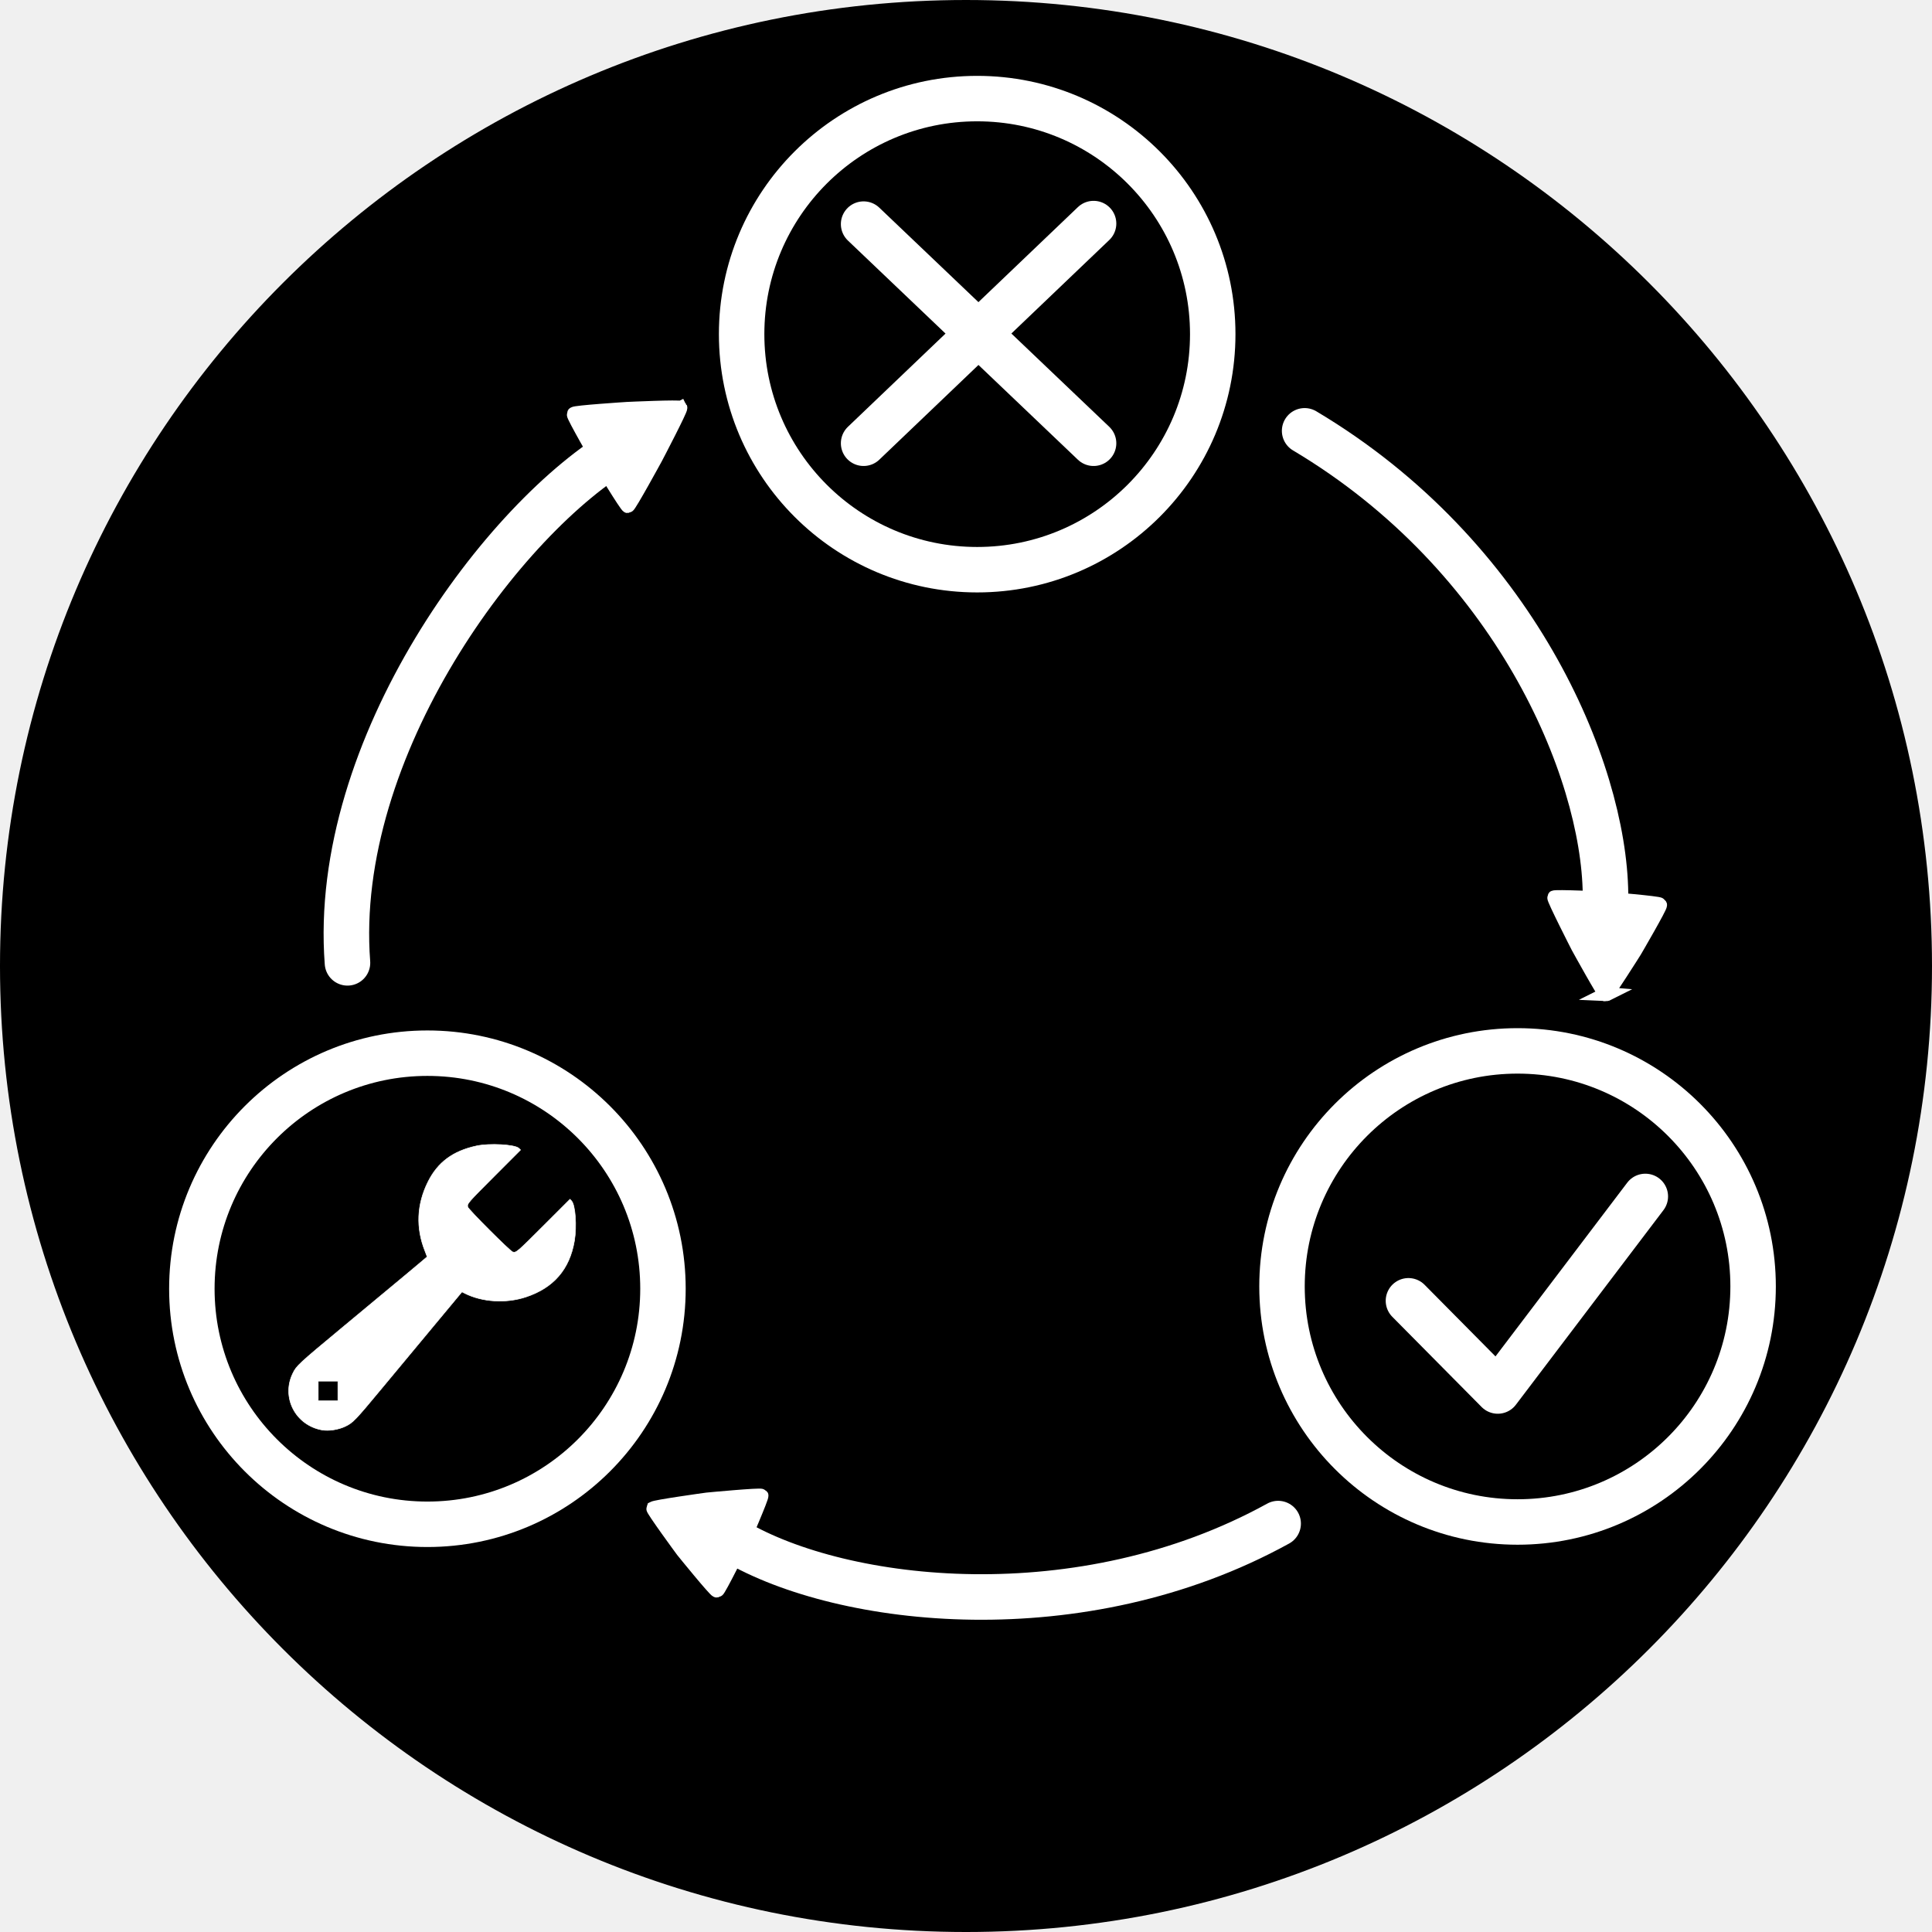
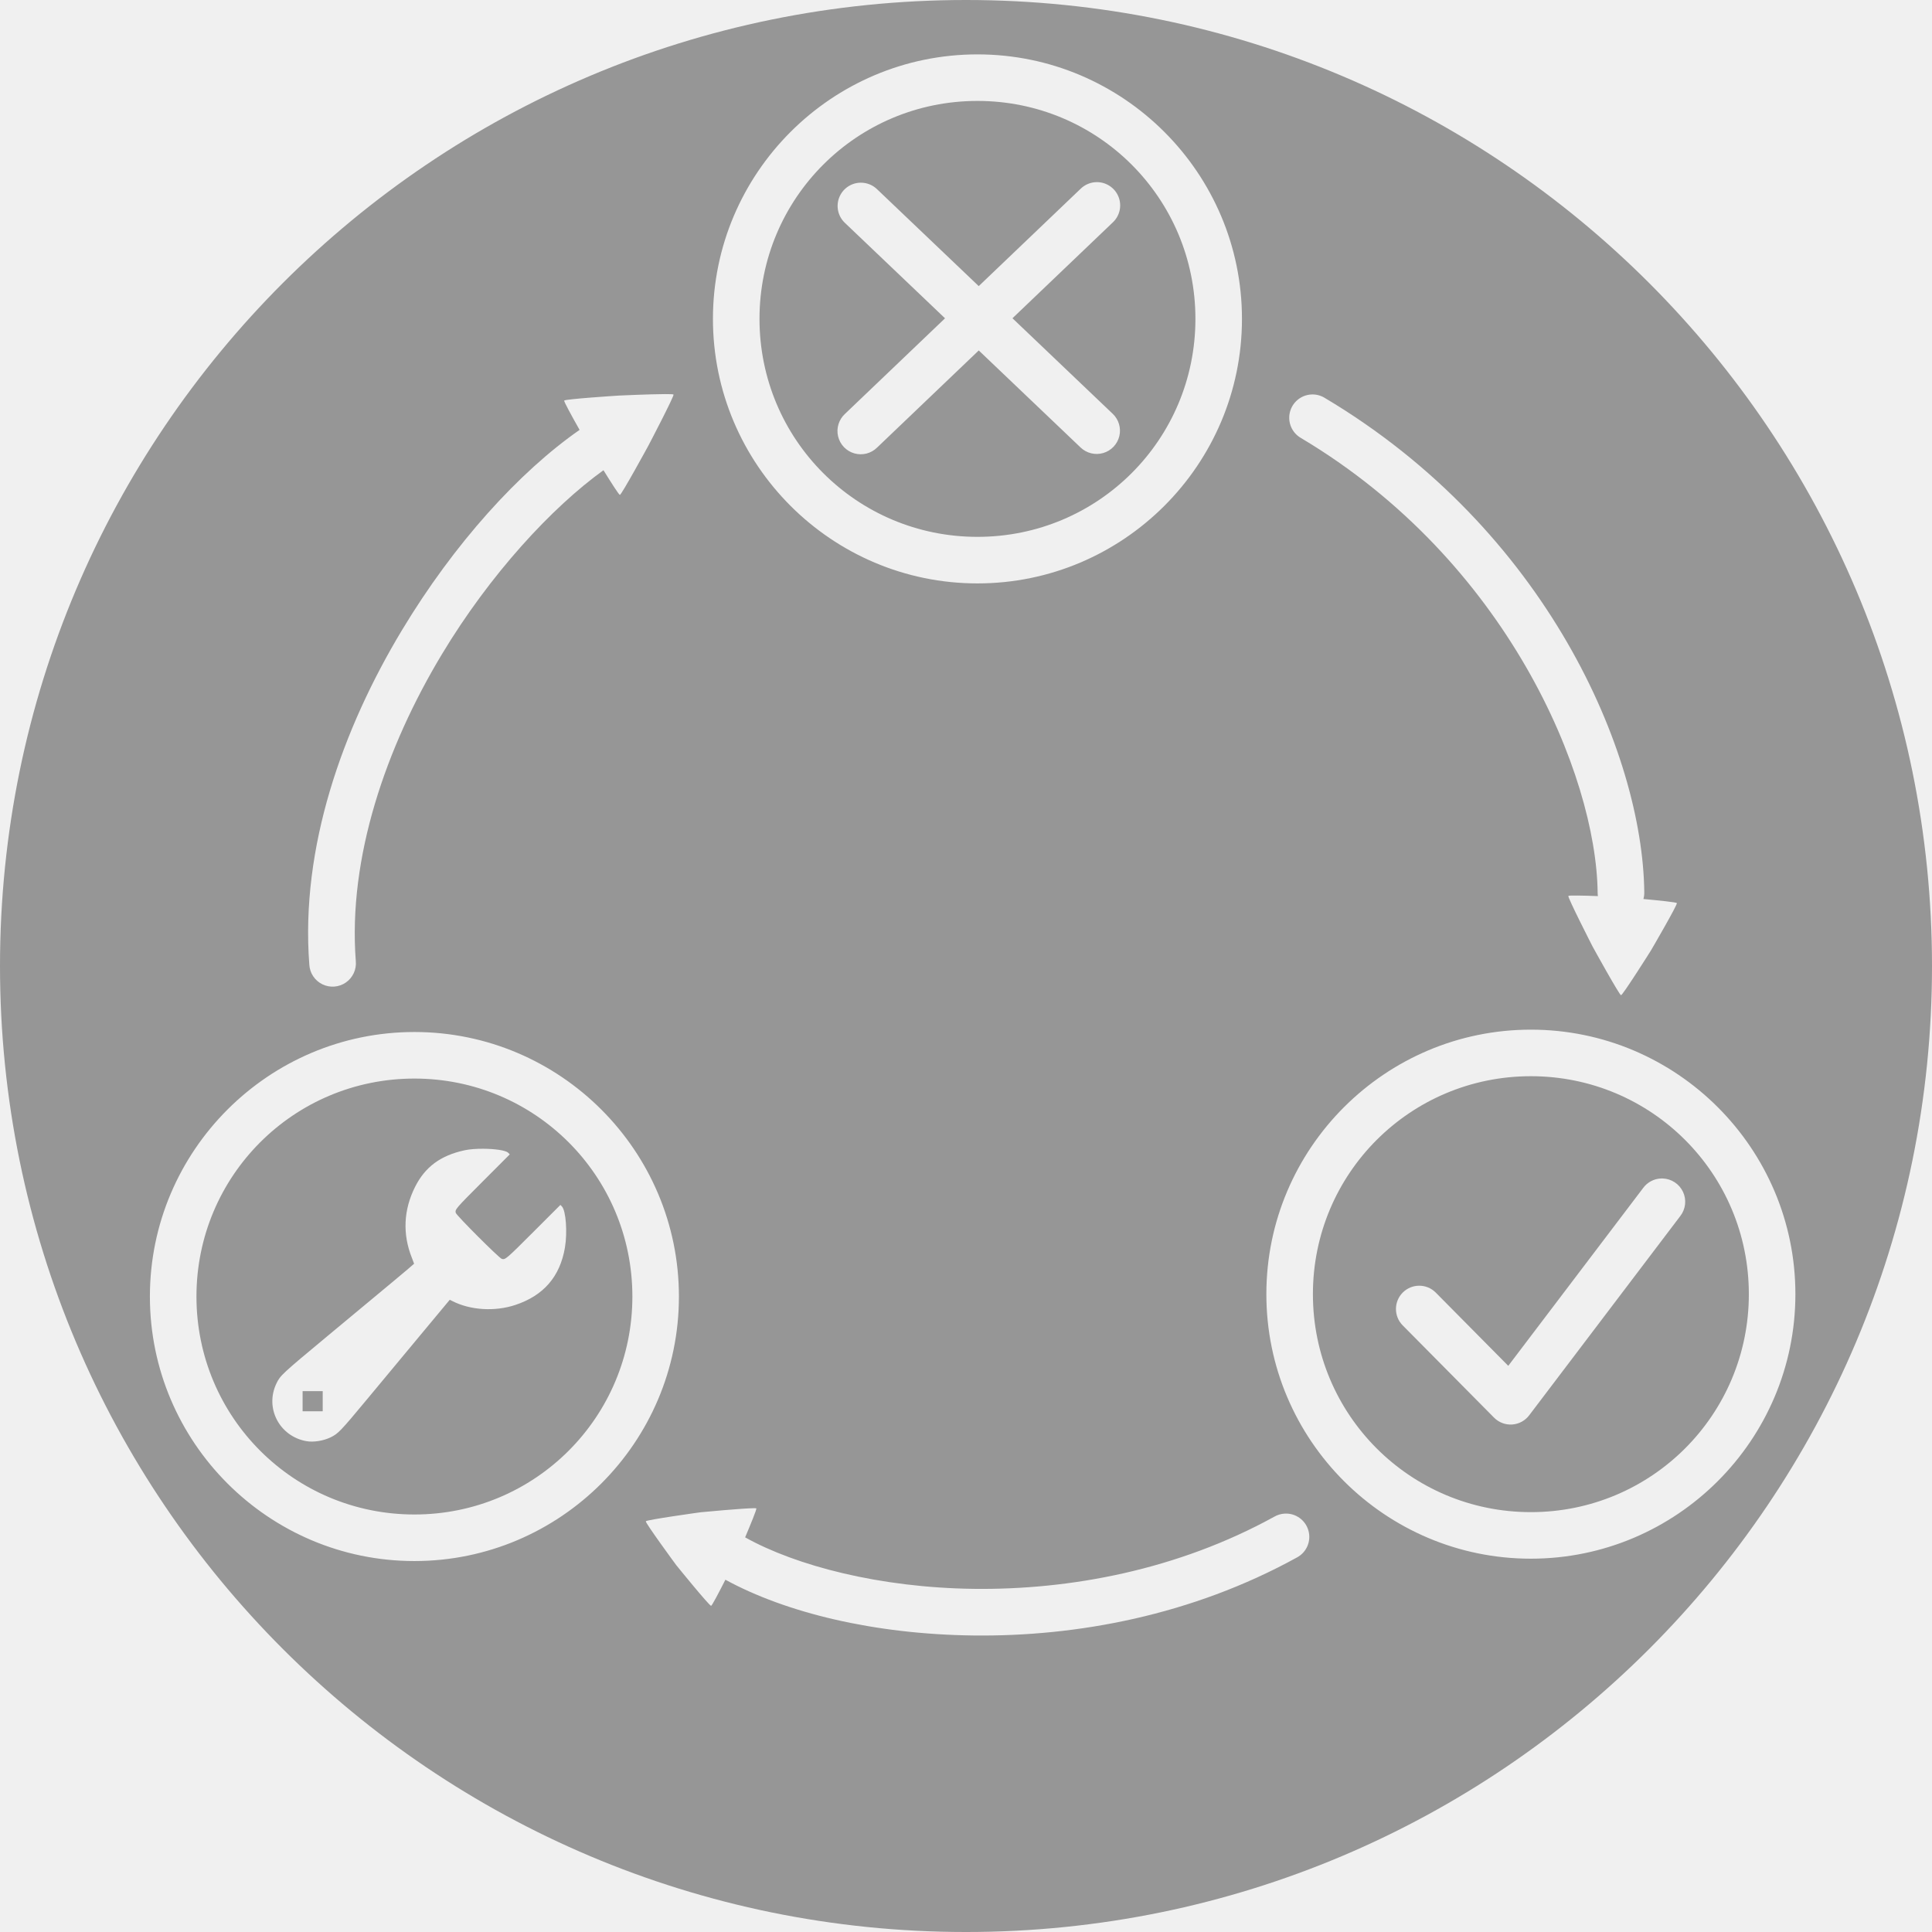
- <svg xmlns="http://www.w3.org/2000/svg" viewBox="0 0 224.518 224.518" version="1.1" id="svg12369">
+ <svg xmlns="http://www.w3.org/2000/svg" width="219.226mm" height="219.226mm" viewBox="0 0 219.226 219.226" version="1.1" id="svg12369">
  <defs id="defs12363">
    <marker orient="auto" refY="0" refX="0" id="Arrow2Lend" style="overflow:visible">
      <path id="path13010" style="fill:#000000;fill-opacity:1;fill-rule:evenodd;stroke:#000000;stroke-width:0.625;stroke-linejoin:round;stroke-opacity:1" d="M 8.719,4.034 -2.207,0.016 8.719,-4.002 c -1.745,2.372 -1.735,5.617 -6e-7,8.035 z" transform="matrix(-1.1,0,0,-1.1,-1.1,0)" />
    </marker>
  </defs>
-   <g id="layer1" transform="translate(13.58844,-84.69485)" style="display:none">
+   <g id="layer1" transform="translate(10.9426,-87.34068)" style="display:none">
    <circle style="opacity:1;fill:#000000;fill-opacity:0;stroke:#000000;stroke-width:4.566;stroke-linecap:round;stroke-miterlimit:4;stroke-dasharray:none;stroke-opacity:0.393" id="path13477" cx="99.97" cy="197.047" r="73.341" />
  </g>
-   <g id="layer3" transform="translate(19.65475,8.816083)">
-     <circle style="opacity:1;fill:#000000;fill-opacity:1;stroke:#000000;stroke-width:5.292;stroke-linecap:round;stroke-linejoin:round;stroke-miterlimit:4;stroke-dasharray:none;stroke-opacity:1" id="path13728" cx="92.604" cy="103.443" r="109.613" />
-   </g>
-   <g id="layer2" style="display:inline" transform="translate(13.58844,12.30515)">
-     <path style="fill:none;fill-opacity:1;stroke:#ffffff;stroke-width:5.292;stroke-linecap:round;stroke-linejoin:miter;stroke-miterlimit:4;stroke-dasharray:none;stroke-opacity:1" d="M 26.792,99.586 C 24.878,74.559 45.029,47.655 58.835,39.696" id="path12985-1-7" />
-     <path style="opacity:1;fill:#ffffff;fill-opacity:1;stroke:#ffffff;stroke-width:2.646;stroke-linecap:round;stroke-miterlimit:4;stroke-dasharray:none;stroke-opacity:1" id="path13425-4-0" d="m 173.331,124.21 c -0.304,-0.051 -3.825,-9.186 -3.933,-9.475 -0.108,-0.288 -3.448,-9.492 -3.252,-9.729 0.196,-0.238 9.868,1.281 10.172,1.331 0.304,0.051 9.944,1.76 10.052,2.048 0.108,0.288 -6.043,7.906 -6.239,8.143 -0.196,0.238 -6.496,7.732 -6.8,7.681 z" transform="matrix(-0.3897694,-0.4588106,0.4627883,-0.4213215,75.55968,166.9682)" />
-     <circle style="opacity:1;fill:#000000;fill-opacity:0.013;stroke:#ffffff;stroke-width:5.282;stroke-miterlimit:4;stroke-dasharray:none;stroke-opacity:1" id="path12924-7" cx="36.081" cy="137.459" r="27.374" />
-     <path style="fill:#ffffff;fill-opacity:1;stroke:#ffffff;stroke-width:0.065;stroke-opacity:1" d="m 23.818,153.87 c -3.066,-0.552 -4.731,-3.77 -3.39,-6.554 0.435,-0.904 0.623,-1.078 5.803,-5.383 2.69,-2.236 5.999,-4.986 7.353,-6.112 1.354,-1.126 2.462,-2.063 2.462,-2.084 0,-0.02 -0.113,-0.319 -0.25,-0.664 -1.073,-2.688 -0.952,-5.437 0.356,-8.047 1.14,-2.274 2.901,-3.577 5.634,-4.165 1.517,-0.327 4.477,-0.161 4.923,0.275 l 0.195,0.19 -3.044,3.049 c -3.104,3.109 -3.183,3.201 -3.086,3.587 0.073,0.292 4.918,5.139 5.222,5.224 0.404,0.113 0.479,0.049 3.617,-3.088 l 3.037,-3.036 0.175,0.182 c 0.45,0.47 0.63,2.948 0.338,4.663 -0.561,3.294 -2.42,5.444 -5.63,6.509 -2.318,0.769 -5.084,0.601 -7.13,-0.434 l -0.308,-0.156 -3.247,3.903 c -1.786,2.147 -4.538,5.458 -6.116,7.359 -3.038,3.66 -3.303,3.936 -4.174,4.356 -0.821,0.396 -1.938,0.569 -2.739,0.425 z m 1.859,-4.532 v -1.141 h -1.141 -1.141 v 1.141 1.141 h 1.141 1.141 z" id="path826" />
-     <g id="g13689" transform="matrix(1.331,0,0,1.331,-53.87592,-45.41044)" style="stroke:#ffffff;stroke-opacity:1">
-       <circle r="20.566" cy="137.192" cx="162.767" id="path12924-4" style="opacity:1;fill:#000000;fill-opacity:0.013;stroke:#ffffff;stroke-width:3.969;stroke-miterlimit:4;stroke-dasharray:none;stroke-opacity:1" />
-       <path id="path13542" d="m 153.24,138.445 7.8,7.877 12.883,-16.989" style="fill:none;stroke:#ffffff;stroke-width:3.969;stroke-linecap:round;stroke-linejoin:round;stroke-miterlimit:4;stroke-dasharray:none;stroke-opacity:1" />
-     </g>
-     <circle style="opacity:1;fill:#000000;fill-opacity:0.013;stroke:#ffffff;stroke-width:5.282;stroke-miterlimit:4;stroke-dasharray:none;stroke-opacity:1" id="path12924" cx="99.97" cy="26.526" r="27.374" />
-     <g style="stroke:#ffffff;stroke-width:3.969;stroke-miterlimit:4;stroke-dasharray:none;stroke-opacity:1" id="g13557" transform="matrix(1.331,0,0,1.331,-33.09012,-8.780106)">
-       <path id="path13552" d="M 90.053,16.918 110.133,36.053" style="fill:none;stroke:#ffffff;stroke-width:3.969;stroke-linecap:round;stroke-linejoin:miter;stroke-miterlimit:4;stroke-dasharray:none;stroke-opacity:1" />
-     </g>
-     <path style="fill:none;stroke:#ffffff;stroke-width:5.282;stroke-linecap:round;stroke-linejoin:miter;stroke-miterlimit:4;stroke-dasharray:none;stroke-opacity:1" d="M 113.497,13.675 86.77,39.206" id="path13554" />
-     <path style="fill:none;fill-opacity:1;stroke:#ffffff;stroke-width:5.292;stroke-linecap:round;stroke-linejoin:miter;stroke-miterlimit:4;stroke-dasharray:none;stroke-opacity:1" d="m 138.024,37.763 c 24.322,14.475 34.791,39.281 34.964,53.821" id="path12985-1-7-1" />
-     <path style="opacity:1;fill:#ffffff;fill-opacity:1;stroke:#ffffff;stroke-width:2.646;stroke-linecap:round;stroke-miterlimit:4;stroke-dasharray:none;stroke-opacity:1" id="path13425-4-0-3" d="m 172.645,118.016 c -0.293,-0.081 -2.904,-9.396 -2.981,-9.69 -0.077,-0.294 -2.357,-9.696 -2.14,-9.91 0.216,-0.214 9.589,2.183 9.882,2.264 0.293,0.081 9.576,2.807 9.652,3.101 0.077,0.294 -6.685,7.213 -6.902,7.426 -0.216,0.214 -7.219,6.889 -7.512,6.809 z" transform="matrix(0.5888614,-0.1251784,0.1510583,0.6073436,53.5042,53.20215)" />
-     <path style="fill:none;stroke:#ffffff;stroke-width:5.292;stroke-linecap:round;stroke-linejoin:miter;stroke-miterlimit:4;stroke-dasharray:none;stroke-opacity:1" d="m 134.945,164.751 c -22.891,12.615 -50.57,9.436 -63.154,2.044" id="path12985-1-7-6" />
-     <path style="opacity:1;fill:#ffffff;fill-opacity:1;stroke:#ffffff;stroke-width:2.646;stroke-linecap:round;stroke-miterlimit:4;stroke-dasharray:none;stroke-opacity:1" id="path13425-4-0-5" d="m 172.617,120.112 c -0.294,-0.066 -3.361,-9.139 -3.45,-9.427 -0.089,-0.288 -2.712,-9.499 -2.507,-9.72 0.204,-0.221 9.595,1.659 9.889,1.726 0.294,0.066 9.582,2.401 9.672,2.689 0.089,0.288 -6.235,7.48 -6.439,7.701 -0.204,0.221 -6.87,7.098 -7.164,7.032 z" transform="matrix(-0.1232681,0.5892642,-0.6166231,-0.1070554,157.6806,74.10294)" />
+   <g id="layer3" transform="translate(17.00892,6.17025)" style="display:inline" />
+   <g id="layer2" style="display:inline" transform="translate(10.9426,9.659317)">
+     <path style="display:inline;opacity:1;fill:#969696;fill-opacity:1;stroke:#000000;stroke-width:0;stroke-linecap:round;stroke-linejoin:round;stroke-miterlimit:4;stroke-dasharray:none;stroke-opacity:1" d="M 414.285 0 A 414.286 414.286 0 0 0 0 414.285 A 414.286 414.286 0 0 0 414.285 828.572 A 414.286 414.286 0 0 0 828.572 414.285 A 414.286 414.286 0 0 0 414.285 0 z M 419.199 23.324 C 481.734 23.324 532.637 74.227 532.637 136.762 C 532.637 199.296 481.734 250.205 419.199 250.205 C 356.665 250.205 305.756 199.296 305.756 136.762 C 305.756 74.227 356.665 23.324 419.199 23.324 z M 419.199 43.285 C 367.455 43.285 325.723 85.017 325.723 136.762 C 325.723 188.506 367.455 230.238 419.199 230.238 C 470.944 230.238 512.676 188.506 512.676 136.762 C 512.676 85.017 470.944 43.285 419.199 43.285 z M 470.355 78.111 A 9.983 9.983 0 0 1 477.215 95.408 L 434.211 136.488 L 477.209 177.467 A 9.983 9.983 0 1 1 463.434 191.92 L 419.758 150.295 L 376.201 191.904 A 9.983 9.983 0 1 1 362.41 177.473 L 405.293 136.51 L 362.42 95.65 A 9.983 9.983 0 0 1 368.963 78.35 A 9.983 9.983 0 0 1 376.195 81.199 L 419.746 122.703 L 463.426 80.977 A 9.983 9.983 0 0 1 470.355 78.111 z M 285.137 169.014 C 287.297 169.004 288.764 169.055 288.854 169.207 C 289.212 169.814 278.42 190.467 278.074 191.113 C 277.729 191.759 266.551 212.207 265.848 212.246 C 265.471 212.267 262.03 206.86 258.809 201.664 C 236.685 217.596 210.163 246.252 189.461 280.678 C 165.558 320.427 149.196 367.771 152.588 412.135 A 10.001 10.001 0 1 1 132.65 413.656 C 128.81 363.428 146.907 312.634 172.32 270.373 C 194.756 233.065 222.718 202.353 248.566 184.365 C 245.365 178.69 241.769 172.169 241.969 171.795 C 242.314 171.149 264.699 169.685 265.402 169.646 C 265.93 169.617 278.655 169.043 285.137 169.014 z M 562.408 169.176 A 10.001 10.001 0 0 1 568.137 170.645 C 663.295 227.275 704.464 322.917 705.174 382.533 A 10.001 10.001 0 0 1 704.809 385.553 C 711.33 386.159 718.95 386.935 719.15 387.312 C 719.489 387.952 708.391 407.034 708.031 407.627 C 707.672 408.22 695.898 426.855 695.199 426.809 C 694.5 426.762 683.372 406.614 683.033 405.975 C 682.694 405.335 672.252 384.833 672.611 384.24 C 672.804 383.922 679.208 384.085 685.293 384.309 A 10.001 10.001 0 0 1 685.178 382.77 C 684.579 332.481 646.608 240.613 557.912 187.828 A 10.001 10.001 0 0 1 562.408 169.176 z M 656.543 441.584 C 719.077 441.584 769.986 492.491 769.986 555.025 C 769.986 617.56 719.077 668.469 656.543 668.469 C 594.008 668.469 543.1 617.56 543.1 555.025 C 543.1 492.491 594.008 441.584 656.543 441.584 z M 177.73 442.594 C 240.265 442.594 291.168 493.503 291.168 556.037 C 291.168 618.572 240.265 669.482 177.73 669.482 C 115.196 669.482 64.285 618.572 64.285 556.037 C 64.285 493.503 115.196 442.594 177.73 442.594 z M 656.543 461.549 C 604.798 461.549 563.064 503.281 563.064 555.025 C 563.064 606.77 604.798 648.504 656.543 648.504 C 708.288 648.504 750.021 606.77 750.021 555.025 C 750.021 503.281 708.288 461.549 656.543 461.549 z M 177.73 462.561 C 125.986 462.561 84.254 504.293 84.254 556.037 C 84.254 607.782 125.986 649.514 177.73 649.514 C 229.475 649.514 271.207 607.782 271.207 556.037 C 271.207 504.293 229.475 462.561 177.73 462.561 z M 207.248 492.66 C 212.073 492.687 216.838 493.317 217.891 494.348 L 218.627 495.066 L 207.123 506.59 C 195.392 518.34 195.091 518.688 195.457 520.146 C 195.734 521.25 214.047 539.567 215.195 539.889 C 216.721 540.317 217.004 540.074 228.863 528.217 L 240.342 516.742 L 241.002 517.432 C 242.704 519.208 243.383 528.572 242.279 535.055 C 240.16 547.504 233.132 555.631 221.002 559.656 C 212.242 562.563 201.786 561.927 194.055 558.016 L 192.891 557.426 L 180.621 572.178 C 173.872 580.291 163.471 592.807 157.506 599.992 C 146.022 613.824 145.022 614.867 141.73 616.455 C 138.629 617.951 134.404 618.607 131.377 618.062 C 119.788 615.977 113.497 603.814 118.564 593.291 C 120.209 589.876 120.918 589.218 140.498 572.945 C 150.666 564.495 163.171 554.1 168.289 549.846 C 173.407 545.591 177.594 542.047 177.594 541.971 C 177.594 541.894 177.169 540.764 176.648 539.461 C 172.591 529.302 173.05 518.913 177.992 509.049 C 182.299 500.453 188.958 495.532 199.285 493.309 C 201.436 492.846 204.353 492.644 207.248 492.66 z M 712.385 505.408 A 9.983 9.983 0 0 1 713.088 505.408 A 9.983 9.983 0 0 1 720.613 521.531 L 655.807 606.992 A 9.983 9.983 0 0 1 640.754 607.984 L 601.521 568.359 A 9.984 9.984 0 0 1 615.709 554.309 L 646.846 585.76 L 704.707 509.467 A 9.983 9.983 0 0 1 712.385 505.408 z M 129.775 596.619 L 129.775 600.932 L 129.775 605.246 L 134.09 605.246 L 138.402 605.246 L 138.402 600.932 L 138.402 596.619 L 134.09 596.619 L 129.775 596.619 z M 323.252 646.814 C 323.914 646.809 324.315 646.834 324.367 646.902 C 324.604 647.208 321.991 653.572 319.561 659.32 C 341.334 671.489 377.254 680.901 417.561 681.404 C 458.997 681.922 505.106 673.275 546.561 650.43 A 10.001 10.001 0 0 1 551.033 649.131 A 10.001 10.001 0 0 1 556.215 667.947 C 511.154 692.78 461.702 701.957 417.311 701.402 C 374.846 700.872 337.062 691.658 311.1 677.49 C 308.344 682.911 305.353 688.637 304.967 688.682 C 304.255 688.765 290.438 671.769 290.018 671.225 C 289.597 670.68 276.677 653.051 276.969 652.424 C 277.26 651.796 299.833 648.638 300.545 648.555 C 301.168 648.482 318.618 646.855 323.252 646.814 z " id="path13728" transform="matrix(0.2645833,0,0,0.2645833,-10.9426,-9.659317)" />
+     <g id="g13689" transform="matrix(1.331,0,0,1.331,-53.87592,-45.41044)" style="stroke:#ffffff;stroke-opacity:1" />
+     <g style="stroke:#ffffff;stroke-width:3.969;stroke-miterlimit:4;stroke-dasharray:none;stroke-opacity:1" id="g13557" transform="matrix(1.331,0,0,1.331,-33.09012,-8.780106)" />
  </g>
</svg>
